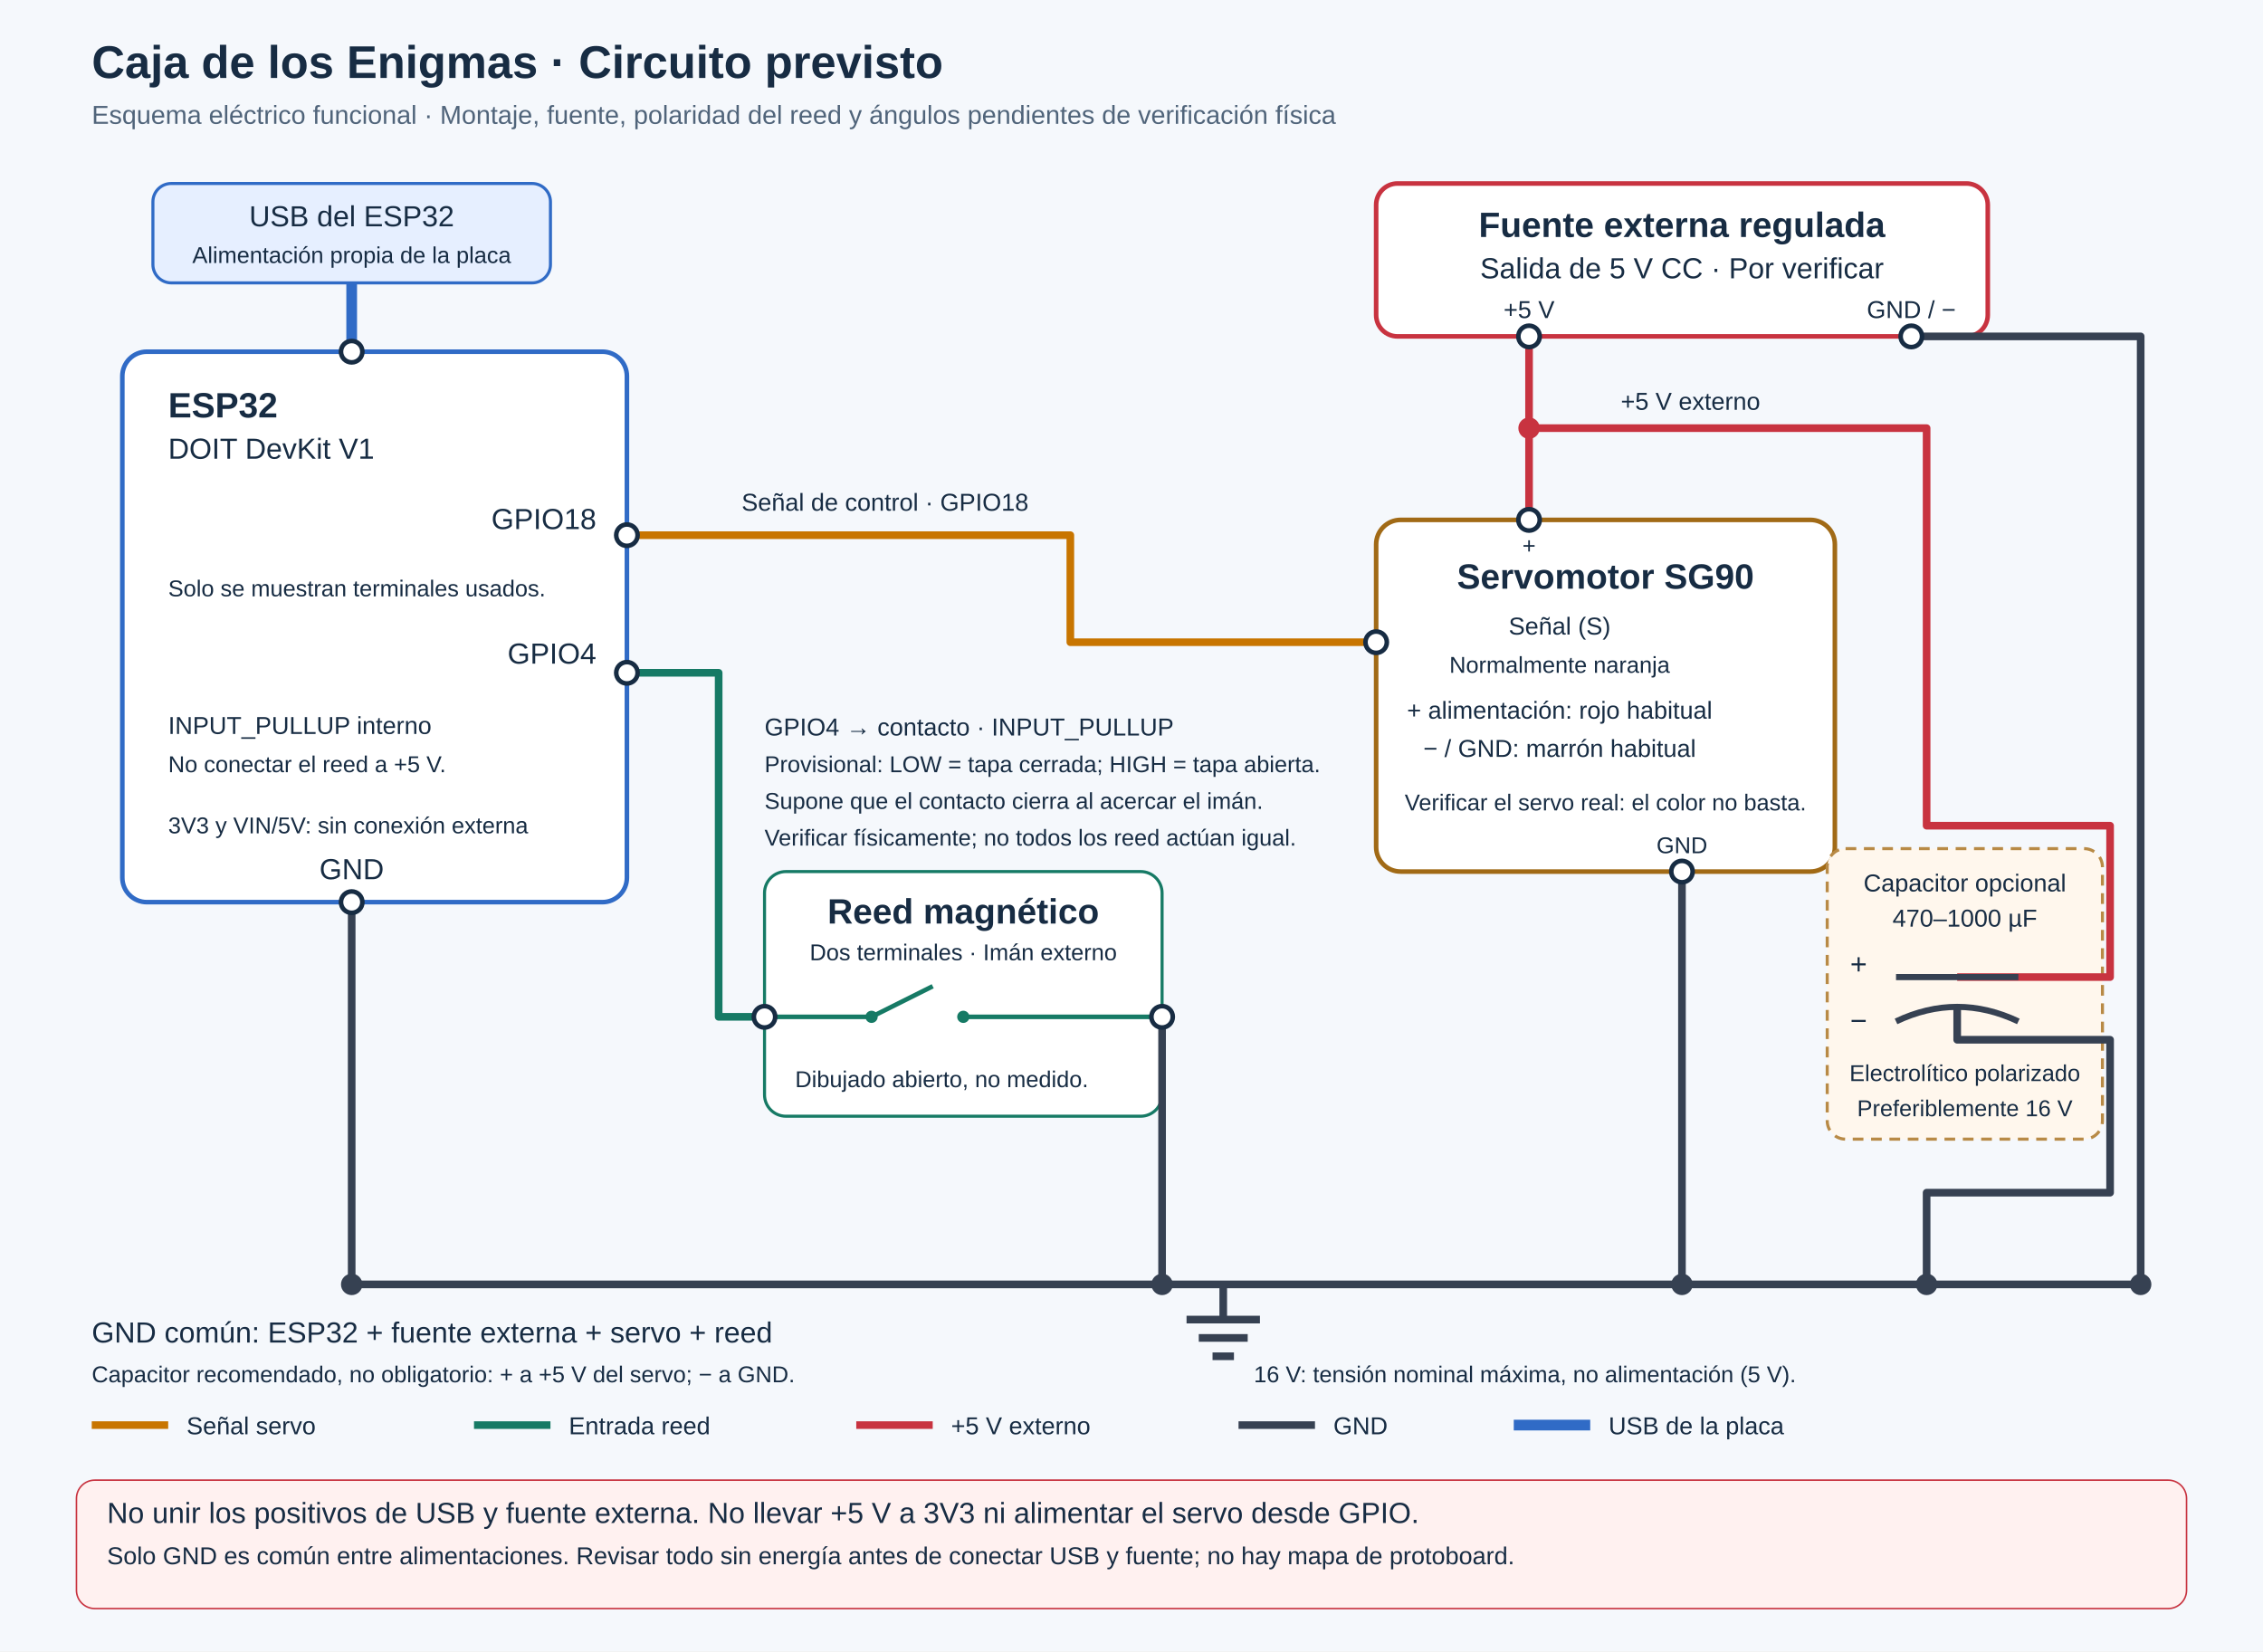
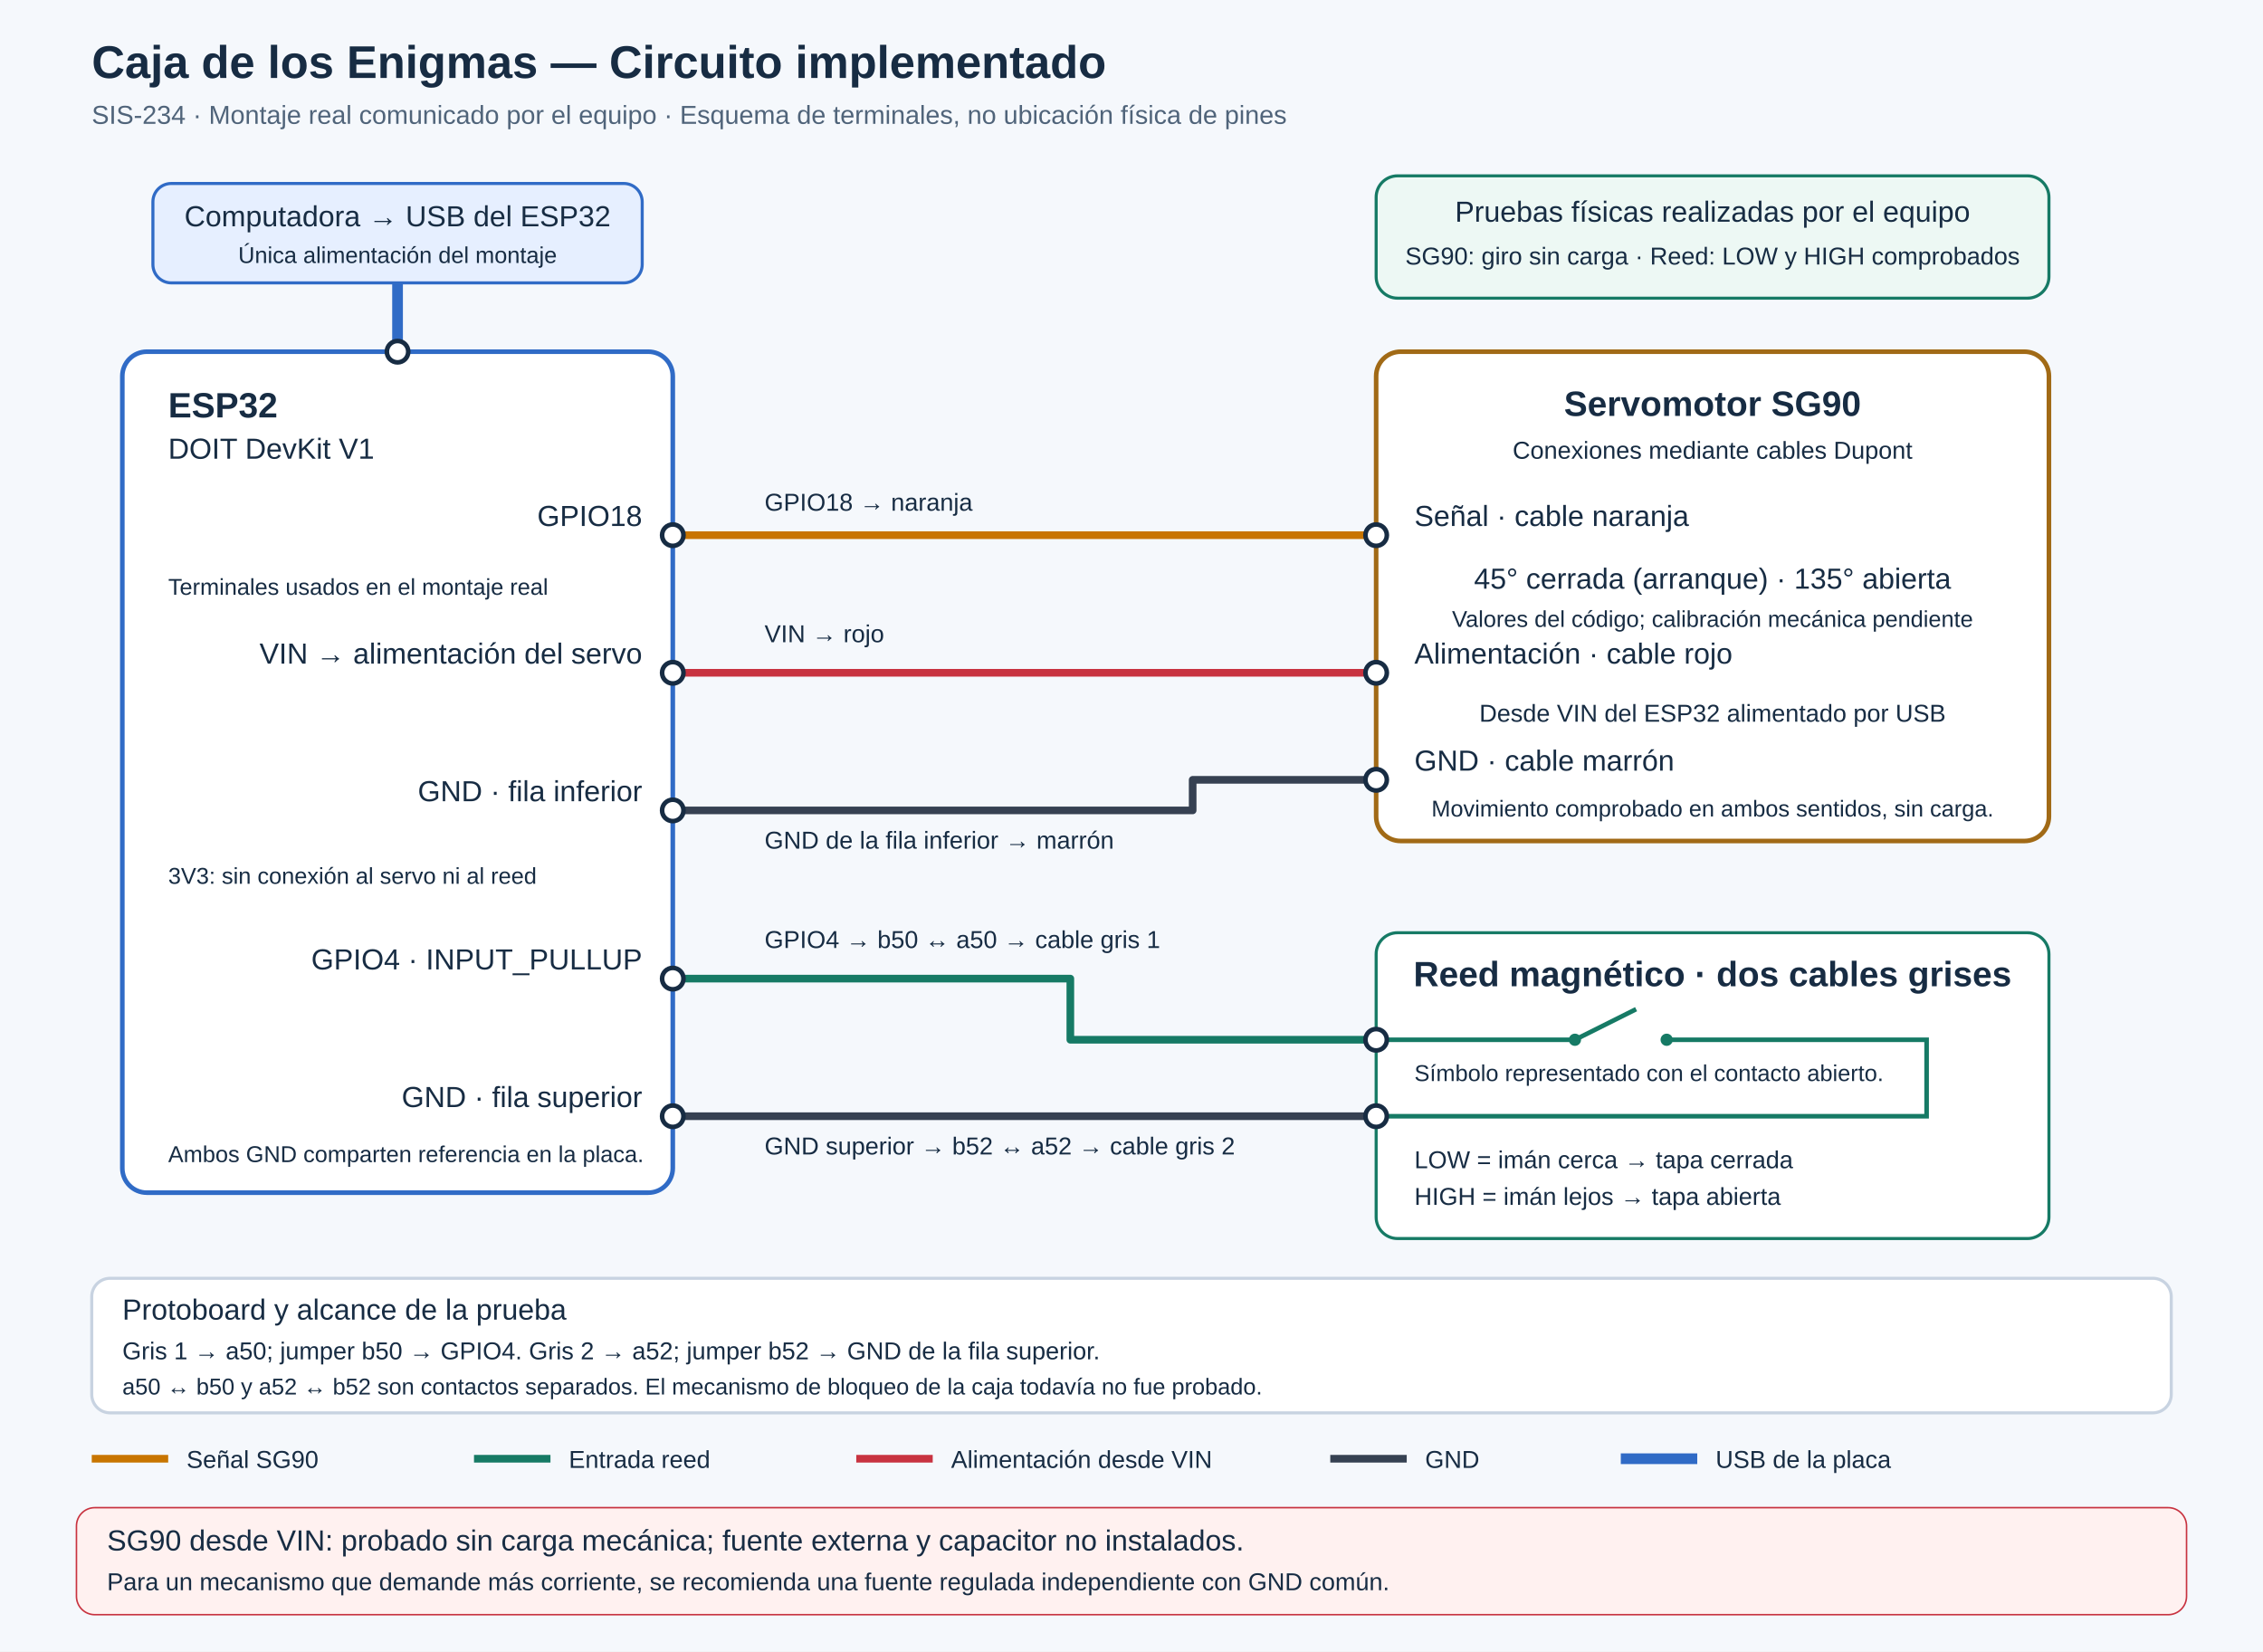
<svg xmlns="http://www.w3.org/2000/svg" width="1480" height="1080" viewBox="0 0 1480 1080" role="img" aria-labelledby="titulo descripcion">
  <defs>
    <style>
      text { font-family: 'Segoe UI', Arial, sans-serif; fill: #172c43; }
      .titulo { font-size: 30px; font-weight: 700; }
      .subtitulo { font-size: 17px; fill: #50647a; }
      .nombre { font-size: 23px; font-weight: 700; }
      .etiqueta { font-size: 19px; }
      .nota { font-size: 16px; }
      .pequena { font-size: 15px; }
      .terminal { fill: #fff; stroke: #172c43; stroke-width: 3; }
      .tierra { fill: none; stroke: #364152; stroke-width: 5; stroke-linejoin: round; }
      .positivo { fill: none; stroke: #c83340; stroke-width: 5; stroke-linejoin: round; }
      .senal { fill: none; stroke: #c87500; stroke-width: 5; stroke-linejoin: round; }
      .entrada { fill: none; stroke: #167a65; stroke-width: 5; stroke-linejoin: round; }
      .usb { fill: none; stroke: #306bc6; stroke-width: 7; }
    </style>
  </defs>
  <rect width="1480" height="1080" fill="#f5f8fc" />
-   <text x="60" y="51" class="titulo">Caja de los Enigmas · Circuito previsto</text>
-   <text x="60" y="81" class="subtitulo">Esquema eléctrico funcional · Montaje, fuente, polaridad del reed y ángulos pendientes de verificación física</text>
-   <rect x="100" y="120" width="260" height="65" rx="12" fill="#e6efff" stroke="#306bc6" stroke-width="2" />
-   <text x="230" y="148" class="etiqueta" text-anchor="middle">USB del ESP32</text>
-   <text x="230" y="172" class="pequena" text-anchor="middle">Alimentación propia de la placa</text>
-   <path d="M230 185 V230" class="usb" />
-   <rect x="80" y="230" width="330" height="360" rx="16" fill="#fff" stroke="#306bc6" stroke-width="3" />
+   <text x="60" y="51" class="titulo">Caja de los Enigmas — Circuito implementado</text>
+   <text x="60" y="81" class="subtitulo">SIS-234 · Montaje real comunicado por el equipo · Esquema de terminales, no ubicación física de pines</text>
+   <rect x="100" y="120" width="320" height="65" rx="12" fill="#e6efff" stroke="#306bc6" stroke-width="2" />
+   <text x="260" y="148" class="etiqueta" text-anchor="middle">Computadora → USB del ESP32</text>
+   <text x="260" y="172" class="pequena" text-anchor="middle">Única alimentación del montaje</text>
+   <path id="alimentacion-usb" d="M260 185 V230" class="usb" />
+   <rect x="900" y="115" width="440" height="80" rx="14" fill="#edf8f4" stroke="#167a65" stroke-width="2" />
+   <text x="1120" y="145" class="etiqueta" text-anchor="middle">Pruebas físicas realizadas por el equipo</text>
+   <text x="1120" y="173" class="nota" text-anchor="middle">SG90: giro sin carga · Reed: LOW y HIGH comprobados</text>
+   <rect x="80" y="230" width="360" height="550" rx="16" fill="#fff" stroke="#306bc6" stroke-width="3" />
  <text x="110" y="273" class="nombre">ESP32</text>
  <text x="110" y="300" class="etiqueta">DOIT DevKit V1</text>
-   <text x="390" y="346" class="etiqueta" text-anchor="end">GPIO18</text>
-   <text x="110" y="390" class="pequena">Solo se muestran terminales usados.</text>
-   <text x="390" y="434" class="etiqueta" text-anchor="end">GPIO4</text>
-   <text x="110" y="480" class="nota">INPUT_PULLUP interno</text>
-   <text x="110" y="505" class="pequena">No conectar el reed a +5 V.</text>
-   <text x="110" y="545" class="pequena">3V3 y VIN/5V: sin conexión externa</text>
-   <text x="230" y="575" class="etiqueta" text-anchor="middle">GND</text>
-   <rect x="900" y="120" width="400" height="100" rx="14" fill="#fff" stroke="#c83340" stroke-width="3" />
-   <text x="1100" y="155" class="nombre" text-anchor="middle">Fuente externa regulada</text>
-   <text x="1100" y="182" class="etiqueta" text-anchor="middle">Salida de 5 V CC · Por verificar</text>
-   <text x="1000" y="208" class="nota" text-anchor="middle">+5 V</text>
-   <text x="1250" y="208" class="nota" text-anchor="middle">GND / −</text>
-   <rect x="900" y="340" width="300" height="230" rx="16" fill="#fff" stroke="#a16a16" stroke-width="3" />
-   <text x="1050" y="385" class="nombre" text-anchor="middle">Servomotor SG90</text>
-   <text x="1020" y="415" class="nota" text-anchor="middle">Señal (S)</text>
-   <text x="1020" y="440" class="pequena" text-anchor="middle">Normalmente naranja</text>
-   <text x="1020" y="470" class="nota" text-anchor="middle">+ alimentación: rojo habitual</text>
-   <text x="1020" y="495" class="nota" text-anchor="middle">− / GND: marrón habitual</text>
-   <text x="1050" y="530" class="pequena" text-anchor="middle">Verificar el servo real: el color no basta.</text>
-   <text x="1000" y="362" class="pequena" text-anchor="middle">+</text>
-   <text x="1100" y="558" class="pequena" text-anchor="middle">GND</text>
-   <rect x="500" y="570" width="260" height="160" rx="14" fill="#fff" stroke="#167a65" stroke-width="2" />
-   <text x="630" y="604" class="nombre" text-anchor="middle">Reed magnético</text>
-   <text x="630" y="628" class="pequena" text-anchor="middle">Dos terminales · Imán externo</text>
-   <path d="M500 665 H570 M570 665 L610 645 M630 665 H760" fill="none" stroke="#167a65" stroke-width="3" />
-   <circle cx="570" cy="665" r="4" fill="#167a65" />
-   <circle cx="630" cy="665" r="4" fill="#167a65" />
-   <text x="520" y="711" class="pequena">Dibujado abierto, no medido.</text>
-   <rect x="1195" y="555" width="180" height="190" rx="12" fill="#fff7ed" stroke="#b88a46" stroke-width="2" stroke-dasharray="7 5" />
-   <text x="1285" y="583" class="nota" text-anchor="middle">Capacitor opcional</text>
-   <text x="1285" y="606" class="nota" text-anchor="middle">470–1000 µF</text>
-   <text x="1210" y="637" class="etiqueta">+</text>
-   <text x="1210" y="674" class="etiqueta">−</text>
-   <text x="1285" y="707" class="pequena" text-anchor="middle">Electrolítico polarizado</text>
-   <text x="1285" y="730" class="pequena" text-anchor="middle">Preferiblemente 16 V</text>
-   <path id="senal-servo" d="M410 350 H700 V420 H900" class="senal" />
-   <text x="485" y="334" class="nota">Señal de control · GPIO18</text>
-   <path id="entrada-reed" d="M410 440 H470 V665 H500" class="entrada" />
-   <text x="500" y="481" class="nota">GPIO4 → contacto · INPUT_PULLUP</text>
-   <text x="500" y="505" class="pequena">Provisional: LOW = tapa cerrada; HIGH = tapa abierta.</text>
-   <text x="500" y="529" class="pequena">Supone que el contacto cierra al acercar el imán.</text>
-   <text x="500" y="553" class="pequena">Verificar físicamente; no todos los reed actúan igual.</text>
-   <path id="alimentacion-servo" d="M1000 220 V340" class="positivo" />
-   <path id="positivo-capacitor" d="M1000 280 H1260 V540 H1380 V639 H1280" class="positivo" />
-   <text x="1060" y="268" class="nota">+5 V externo</text>
-   <circle cx="1000" cy="280" r="7" fill="#c83340" />
-   <path d="M1240 639 H1320 M1240 668 Q1280 649 1320 668" fill="none" stroke="#364152" stroke-width="4" />
-   <path d="M1280 658 V680 H1380 V780 H1260 V840" class="tierra" />
-   <path id="retorno-fuente" d="M1250 220 H1400 V840" class="tierra" />
-   <path id="retorno-servo" d="M1100 570 V840" class="tierra" />
-   <path id="retorno-esp32" d="M230 590 V840" class="tierra" />
-   <path id="retorno-reed" d="M760 665 V840" class="tierra" />
-   <path id="gnd-comun" d="M230 840 H1400" class="tierra" />
-   <g fill="#364152">
-     <circle cx="230" cy="840" r="7" />
-     <circle cx="760" cy="840" r="7" />
-     <circle cx="1100" cy="840" r="7" />
-     <circle cx="1260" cy="840" r="7" />
-     <circle cx="1400" cy="840" r="7" />
+   <text x="420" y="344" class="etiqueta" text-anchor="end">GPIO18</text>
+   <text x="110" y="389" class="pequena">Terminales usados en el montaje real</text>
+   <text x="420" y="434" class="etiqueta" text-anchor="end">VIN → alimentación del servo</text>
+   <text x="420" y="524" class="etiqueta" text-anchor="end">GND · fila inferior</text>
+   <text x="110" y="578" class="pequena">3V3: sin conexión al servo ni al reed</text>
+   <text x="420" y="634" class="etiqueta" text-anchor="end">GPIO4 · INPUT_PULLUP</text>
+   <text x="420" y="724" class="etiqueta" text-anchor="end">GND · fila superior</text>
+   <text x="110" y="760" class="pequena">Ambos GND comparten referencia en la placa.</text>
+   <rect x="900" y="230" width="440" height="320" rx="16" fill="#fff" stroke="#a16a16" stroke-width="3" />
+   <text x="1120" y="272" class="nombre" text-anchor="middle">Servomotor SG90</text>
+   <text x="1120" y="300" class="nota" text-anchor="middle">Conexiones mediante cables Dupont</text>
+   <text x="925" y="344" class="etiqueta">Señal · cable naranja</text>
+   <text x="1120" y="385" class="etiqueta" text-anchor="middle">45° cerrada (arranque) · 135° abierta</text>
+   <text x="1120" y="410" class="pequena" text-anchor="middle">Valores del código; calibración mecánica pendiente</text>
+   <text x="925" y="434" class="etiqueta">Alimentación · cable rojo</text>
+   <text x="1120" y="472" class="nota" text-anchor="middle">Desde VIN del ESP32 alimentado por USB</text>
+   <text x="925" y="504" class="etiqueta">GND · cable marrón</text>
+   <text x="1120" y="534" class="pequena" text-anchor="middle">Movimiento comprobado en ambos sentidos, sin carga.</text>
+   <path id="senal-servo" d="M440 350 H900" class="senal" />
+   <text x="500" y="334" class="nota">GPIO18 → naranja</text>
+   <path id="alimentacion-servo" d="M440 440 H900" class="positivo" />
+   <text x="500" y="420" class="nota">VIN → rojo</text>
+   <path id="retorno-servo" d="M440 530 H780 V510 H900" class="tierra" />
+   <text x="500" y="555" class="nota">GND de la fila inferior → marrón</text>
+   <rect x="900" y="610" width="440" height="200" rx="14" fill="#fff" stroke="#167a65" stroke-width="2" />
+   <text x="1120" y="645" class="nombre" text-anchor="middle">Reed magnético · dos cables grises</text>
+   <path d="M900 680 H1030 M1030 680 L1070 660 M1090 680 H1260 V730 H900" fill="none" stroke="#167a65" stroke-width="3" />
+   <circle cx="1030" cy="680" r="4" fill="#167a65" />
+   <circle cx="1090" cy="680" r="4" fill="#167a65" />
+   <text x="925" y="707" class="pequena">Símbolo representado con el contacto abierto.</text>
+   <text x="925" y="764" class="nota">LOW = imán cerca → tapa cerrada</text>
+   <text x="925" y="788" class="nota">HIGH = imán lejos → tapa abierta</text>
+   <path id="entrada-reed" d="M440 640 H700 V680 H900" class="entrada" />
+   <text x="500" y="620" class="nota">GPIO4 → b50 ↔ a50 → cable gris 1</text>
+   <path id="retorno-reed" d="M440 730 H900" class="tierra" />
+   <text x="500" y="755" class="nota">GND superior → b52 ↔ a52 → cable gris 2</text>
+   <g class="terminal">
+     <circle cx="260" cy="230" r="7" />
+     <circle cx="440" cy="350" r="7" />
+     <circle cx="900" cy="350" r="7" />
+     <circle cx="440" cy="440" r="7" />
+     <circle cx="900" cy="440" r="7" />
+     <circle cx="440" cy="530" r="7" />
+     <circle cx="900" cy="510" r="7" />
+     <circle cx="440" cy="640" r="7" />
+     <circle cx="900" cy="680" r="7" />
+     <circle cx="440" cy="730" r="7" />
+     <circle cx="900" cy="730" r="7" />
  </g>
-   <path d="M800 840 V863 M776 863 H824 M784 875 H816 M793 887 H807" class="tierra" />
-   <text x="60" y="878" class="etiqueta">GND común: ESP32 + fuente externa + servo + reed</text>
-   <text x="60" y="904" class="pequena">Capacitor recomendado, no obligatorio: + a +5 V del servo; − a GND.</text>
-   <text x="820" y="904" class="pequena">16 V: tensión nominal máxima, no alimentación (5 V).</text>
-   <g class="terminal">
-     <circle cx="230" cy="230" r="7" />
-     <circle cx="410" cy="350" r="7" />
-     <circle cx="410" cy="440" r="7" />
-     <circle cx="230" cy="590" r="7" />
-     <circle cx="1000" cy="220" r="7" />
-     <circle cx="1250" cy="220" r="7" />
-     <circle cx="1000" cy="340" r="7" />
-     <circle cx="900" cy="420" r="7" />
-     <circle cx="1100" cy="570" r="7" />
-     <circle cx="500" cy="665" r="7" />
-     <circle cx="760" cy="665" r="7" />
-   </g>
-   <path d="M60 932 H110" class="senal" />
-   <text x="122" y="938" class="nota">Señal servo</text>
-   <path d="M310 932 H360" class="entrada" />
-   <text x="372" y="938" class="nota">Entrada reed</text>
-   <path d="M560 932 H610" class="positivo" />
-   <text x="622" y="938" class="nota">+5 V externo</text>
-   <path d="M810 932 H860" class="tierra" />
-   <text x="872" y="938" class="nota">GND</text>
-   <path d="M990 932 H1040" class="usb" />
-   <text x="1052" y="938" class="nota">USB de la placa</text>
-   <rect x="50" y="968" width="1380" height="84" rx="12" fill="#fff1f0" stroke="#c83340" />
-   <text x="70" y="996" class="etiqueta">No unir los positivos de USB y fuente externa. No llevar +5 V a 3V3 ni alimentar el servo desde GPIO.</text>
-   <text x="70" y="1023" class="nota">Solo GND es común entre alimentaciones. Revisar todo sin energía antes de conectar USB y fuente; no hay mapa de protoboard.</text>
+   <rect x="60" y="836" width="1360" height="88" rx="12" fill="#fff" stroke="#c8d3e1" stroke-width="2" />
+   <text x="80" y="863" class="etiqueta">Protoboard y alcance de la prueba</text>
+   <text x="80" y="889" class="nota">Gris 1 → a50; jumper b50 → GPIO4. Gris 2 → a52; jumper b52 → GND de la fila superior.</text>
+   <text x="80" y="912" class="pequena">a50 ↔ b50 y a52 ↔ b52 son contactos separados. El mecanismo de bloqueo de la caja todavía no fue probado.</text>
+   <path d="M60 954 H110" class="senal" />
+   <text x="122" y="960" class="nota">Señal SG90</text>
+   <path d="M310 954 H360" class="entrada" />
+   <text x="372" y="960" class="nota">Entrada reed</text>
+   <path d="M560 954 H610" class="positivo" />
+   <text x="622" y="960" class="nota">Alimentación desde VIN</text>
+   <path d="M870 954 H920" class="tierra" />
+   <text x="932" y="960" class="nota">GND</text>
+   <path d="M1060 954 H1110" class="usb" />
+   <text x="1122" y="960" class="nota">USB de la placa</text>
+   <rect x="50" y="986" width="1380" height="70" rx="12" fill="#fff1f0" stroke="#c83340" />
+   <text x="70" y="1014" class="etiqueta">SG90 desde VIN: probado sin carga mecánica; fuente externa y capacitor no instalados.</text>
+   <text x="70" y="1040" class="nota">Para un mecanismo que demande más corriente, se recomienda una fuente regulada independiente con GND común.</text>
</svg>
